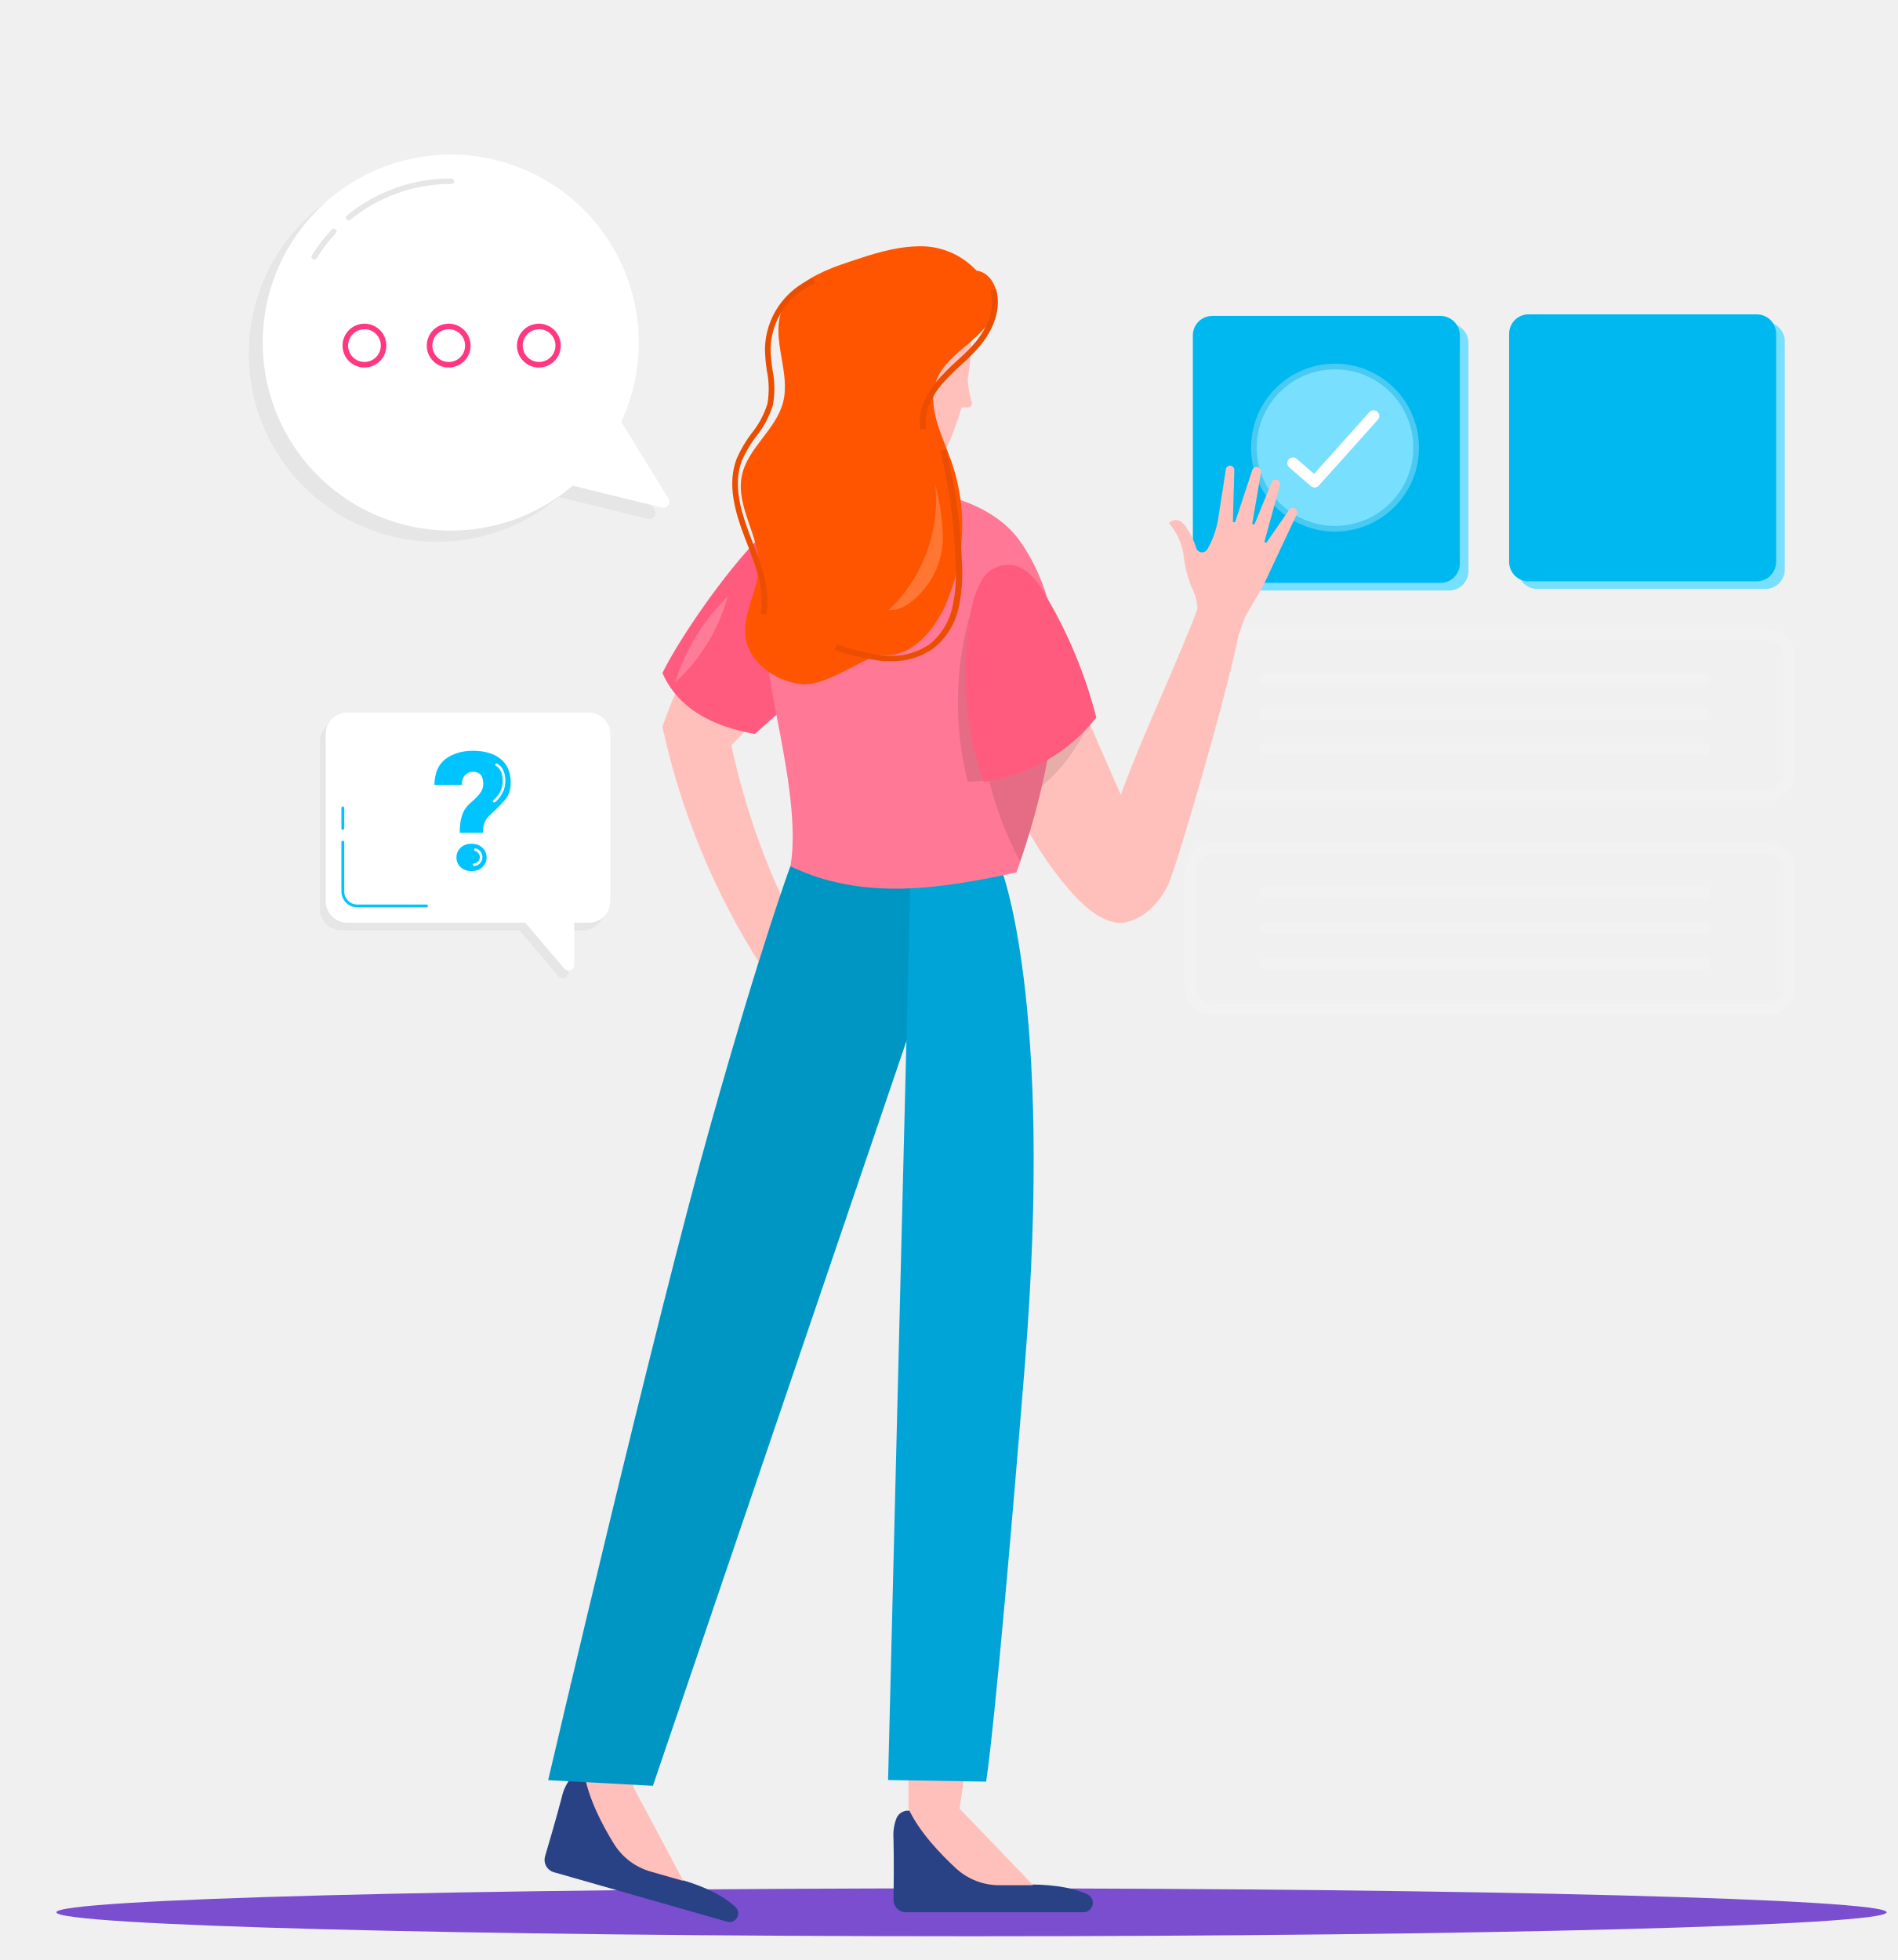
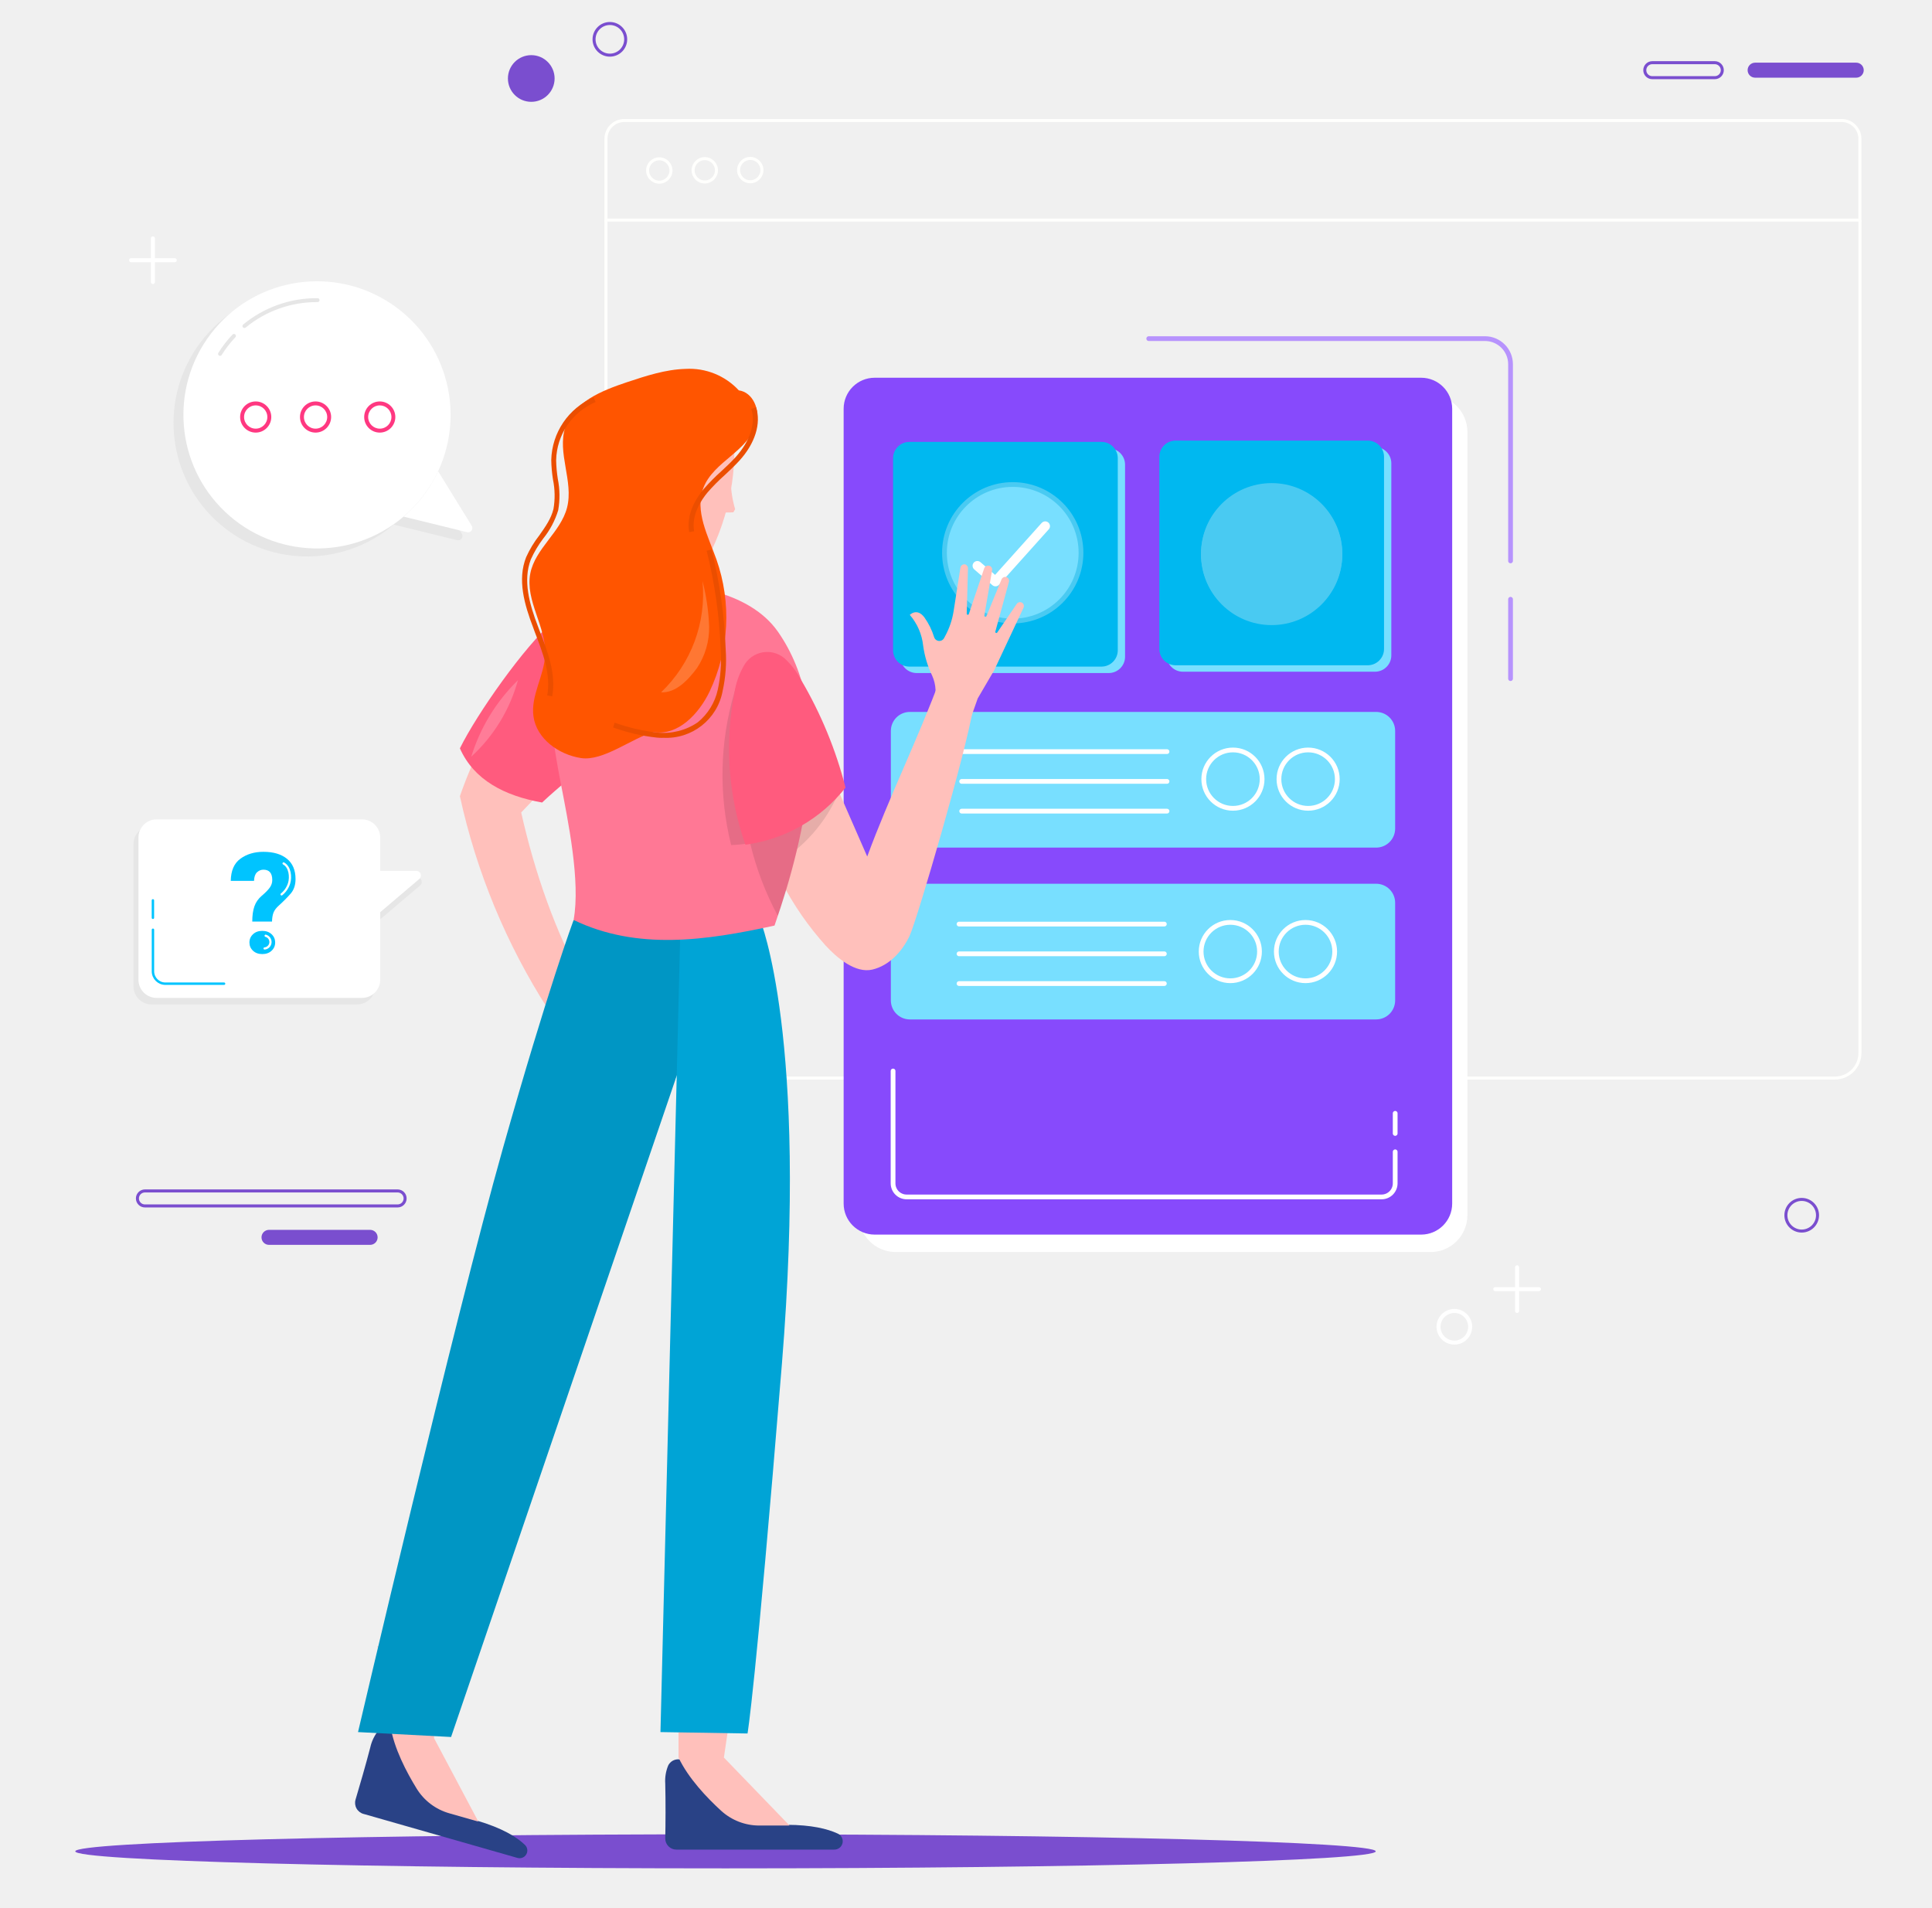
- <svg xmlns="http://www.w3.org/2000/svg" viewBox="0 0 335 346">
+ <svg xmlns="http://www.w3.org/2000/svg" viewBox="0 0 480 474">
  <defs>
-     <style>.cls-1{fill:#7a4ecf;}.cls-10,.cls-2,.cls-7{fill:#fff;}.cls-2,.cls-26{stroke:#49caf2;}.cls-11,.cls-2,.cls-26{stroke-miterlimit:10;}.cls-11,.cls-22,.cls-25,.cls-27,.cls-3,.cls-8{fill:none;}.cls-11,.cls-3{stroke:#f2f2f2;}.cls-22,.cls-25,.cls-27,.cls-3,.cls-8{stroke-linecap:round;stroke-linejoin:round;}.cls-11,.cls-27,.cls-3{stroke-width:2px;}.cls-26,.cls-4{fill:#78dfff;}.cls-5{fill:#00b8f0;}.cls-6{fill:#e6e6e6;}.cls-8{stroke:#00c4ff;stroke-width:0.5px;}.cls-9{fill:#e9b089;}.cls-10,.cls-28,.cls-30{opacity:0.2;}.cls-12{opacity:0.1;}.cls-13,.cls-30{fill:#ffc0bb;}.cls-14{fill:#294286;}.cls-15{fill:#0096c4;}.cls-16{fill:#00a4d6;}.cls-17{fill:#e8be79;}.cls-18{fill:#ff5b7e;}.cls-19{fill:#ff7895;}.cls-20{fill:#f50;}.cls-21{fill:#eb4e00;}.cls-22{stroke:#e6e6e6;stroke-width:0.98px;}.cls-23{fill:#ff3881;}.cls-24{font-size:29.24px;fill:#00c4ff;font-family:Roboto-Black, Roboto;font-weight:800;}.cls-25{stroke:#fffffd;stroke-width:0.46px;}.cls-27{stroke:#fff;}.cls-29{opacity:0.3;}</style>
+     <style>.cls-1,.cls-12,.cls-2,.cls-25,.cls-28,.cls-30,.cls-33,.cls-6,.cls-7,.cls-9{fill:none;}.cls-1,.cls-28{stroke:#fffffd;}.cls-1,.cls-2,.cls-29,.cls-31,.cls-32,.cls-9{stroke-miterlimit:10;}.cls-1,.cls-2{stroke-width:0.75px;}.cls-2{stroke:#7a4ecf;}.cls-3{fill:#7a4ecf;}.cls-14,.cls-29,.cls-4{fill:#fff;}.cls-5{fill:#874afc;}.cls-30,.cls-33,.cls-6,.cls-9{stroke:#fff;}.cls-12,.cls-25,.cls-28,.cls-30,.cls-33,.cls-6,.cls-7{stroke-linecap:round;stroke-linejoin:round;}.cls-29,.cls-31,.cls-32,.cls-6,.cls-7,.cls-9{stroke-width:1.18px;}.cls-7{stroke:#b793fd;}.cls-31,.cls-8{fill:#78dfff;}.cls-10{fill:#00b8f0;}.cls-11{fill:#e6e6e6;}.cls-12{stroke:#00c4ff;stroke-width:0.6px;}.cls-13{fill:#e9b089;}.cls-14,.cls-34,.cls-36{opacity:0.2;}.cls-15{opacity:0.1;}.cls-16,.cls-36{fill:#ffc0bb;}.cls-17{fill:#294286;}.cls-18{fill:#0096c4;}.cls-19{fill:#00a4d6;}.cls-20{fill:#e8be79;}.cls-21{fill:#ff5b7e;}.cls-22{fill:#ff7895;}.cls-23{fill:#f50;}.cls-24{fill:#eb4e00;}.cls-25{stroke:#e6e6e6;stroke-width:0.98px;}.cls-26{fill:#ff3881;}.cls-27{font-size:34.97px;fill:#00c4ff;font-family:Roboto-Black, Roboto;font-weight:800;}.cls-28{stroke-width:0.55px;}.cls-29,.cls-31,.cls-32{stroke:#49caf2;}.cls-32{fill:#49caf2;}.cls-33{stroke-width:2.37px;}.cls-35{opacity:0.3;}</style>
  </defs>
-   <g id="Capa_4" data-name="Capa 4">
-     <ellipse class="cls-1" cx="171.5" cy="337.58" rx="161.55" ry="4.23" />
-   </g>
-   <g id="DESIGNED_BY_FREEPIK" data-name="DESIGNED BY FREEPIK">
-     <circle class="cls-2" cx="289.99" cy="79.22" r="14.32" />
-     <line class="cls-3" x1="223.36" y1="119.81" x2="300.93" y2="119.81" />
-     <line class="cls-3" x1="223.36" y1="126.05" x2="300.93" y2="126.05" />
-     <line class="cls-3" x1="223.36" y1="132.29" x2="300.93" y2="132.29" />
-     <line class="cls-3" x1="223.36" y1="157.6" x2="300.93" y2="157.6" />
-     <line class="cls-3" x1="223.36" y1="163.84" x2="300.93" y2="163.84" />
-     <line class="cls-3" x1="223.36" y1="170.08" x2="300.93" y2="170.08" />
-     <g id="OBJECTS">
-       <rect class="cls-4" x="212.11" y="57.12" width="47.13" height="47.13" rx="3.43" />
-       <rect class="cls-5" x="210.58" y="55.77" width="47.13" height="47.13" rx="3.43" />
-       <rect class="cls-6" x="56.48" y="127.16" width="50.22" height="37.08" rx="3.77" transform="translate(163.18 291.4) rotate(-180)" />
-       <path class="cls-6" d="M90.58,162.92l8.09,9.52a1,1,0,0,0,1.67-.61v-8.91" />
-       <path class="cls-6" d="M115.55,90a1.06,1.06,0,0,1-1.16,1.59L98.61,87.75a33.22,33.22,0,0,0,8.59-11.28Z" />
-       <path class="cls-6" d="M98.61,87.75a33.19,33.19,0,1,1,8.59-11.28A33.15,33.15,0,0,1,98.61,87.75Z" />
-       <rect class="cls-4" x="267.95" y="56.84" width="47.13" height="47.13" rx="3.43" />
-       <rect class="cls-5" x="266.42" y="55.49" width="47.13" height="47.13" rx="3.43" />
-       <rect class="cls-7" x="57.51" y="125.8" width="50.22" height="37.08" rx="3.77" transform="translate(165.24 288.68) rotate(-180)" />
-       <path class="cls-8" d="M75.3,159.93l-12.2,0a2.57,2.57,0,0,1-2.58-2.57v-8.7" />
-       <line class="cls-8" x1="60.52" y1="146.24" x2="60.52" y2="142.62" />
-       <path class="cls-9" d="M215.59,113.46a90.33,90.33,0,0,0-8.78,23.74C211.56,130.44,214.53,121.65,215.59,113.46Z" />
-       <path class="cls-10" d="M180.52,105.85a191.24,191.24,0,0,0,6.7,19.8C187.76,118.39,184.85,111.7,180.52,105.85Z" />
-       <path class="cls-7" d="M91.6,161.56l8.1,9.52a1,1,0,0,0,1.67-.61v-8.91" />
-       <rect class="cls-11" x="210.12" y="111.95" width="105.77" height="28.46" rx="3.99" />
-       <rect class="cls-11" x="210.12" y="149.74" width="105.77" height="28.46" rx="3.99" />
-       <path class="cls-12" d="M146,139.33a41.19,41.19,0,0,0,25.09,10.36c-3.07-.55-7.3.39-10.41.13a23.81,23.81,0,0,1-9-2.21C148.84,146.18,146.66,142.39,146,139.33Z" />
-       <path class="cls-13" d="M143.78,89.94a85.61,85.61,0,0,0-26.84,38.37,129.48,129.48,0,0,0,17.51,42.32c1.93-1.93,5.38-2.83,7.3-4.76a128.9,128.9,0,0,1-12.63-34.28A130.08,130.08,0,0,0,143.49,114C147.82,107.62,145.73,97.42,143.78,89.94Z" />
-       <path class="cls-13" d="M218.92,110.62c.53-3.37-3.16-5.22-6.54-5.7-4.3,11.73-10.22,23.66-14.52,35.38q-7.73-17.64-15.43-35.27a9.43,9.43,0,0,0-1.88-3.12c-.88-.85-3.34-.23-4.46.25A60.45,60.45,0,0,0,189.57,158c2.32,2.53,6,5.6,9.33,4.79s5.91-3.6,7.37-6.71S217.56,119.37,218.92,110.62Z" />
-       <path class="cls-12" d="M191.56,125.91a76.29,76.29,0,0,0-8.74,1.3c-2.11.41-4.32,1-5.86,2.47a6.26,6.26,0,0,0-1.25,1.74,60.52,60.52,0,0,0,3.54,10.6,30,30,0,0,0,13-14.58C192,126.93,191.79,126.42,191.56,125.91Z" />
-       <path class="cls-14" d="M104.06,314.05a2.26,2.26,0,0,0-3.4,0,8,8,0,0,0-1.49,3.23c-.88,3.38-2.17,7.79-2.94,10.39a2.28,2.28,0,0,0,1.56,2.84l.33.09h0l7.63,2.18,22.6,6.46a1.53,1.53,0,0,0,1.49-2.58c-1.63-1.56-4.52-3.36-9.63-4.84a2.3,2.3,0,0,1-1.09-.68Z" />
-       <path class="cls-13" d="M103.14,313l-2.57-15.8,11.31-1-.07,19.27,8.83,16.57-5.77-1.65a11.25,11.25,0,0,1-6.49-4.9C106.39,322.28,103.84,317.47,103.14,313Z" />
-       <path class="cls-15" d="M139.53,152.92s-5.07,13.57-14,45.33c-9.74,34.5-28.76,116-28.76,116l18.49,1,51-149.81-4.88-12.47Z" />
-       <line class="cls-15" x1="149.07" y1="214.86" x2="158.64" y2="187.54" />
-       <path class="cls-14" d="M161.49,320a2.2,2.2,0,0,0-3.19.88,8.05,8.05,0,0,0-.57,3.59c.09,3.52.06,8.16,0,10.87a2.2,2.2,0,0,0,2.21,2.23h31.32a1.66,1.66,0,0,0,.7-3.17c-2-.93-5.19-1.71-10.06-1.73a2.24,2.24,0,0,1-1.2-.35Z" />
-       <path class="cls-13" d="M160.38,319.29v-6.8l10.6-4.05-1.58,10.85,13,13.51h-6a11.26,11.26,0,0,1-7.58-2.93C166.05,327.32,162.28,323.39,160.38,319.29Z" />
-       <path class="cls-16" d="M176.59,152.92s9.57,23.17,4.32,88.2-6.83,73.39-6.83,73.39l-17.3-.28,4-161.31Z" />
-       <path class="cls-13" d="M170.93,52.37A46.44,46.44,0,0,1,167,79.28c-5.63.09-12.21-1.3-16.33-5.13A17.81,17.81,0,0,1,145,58.94,14.88,14.88,0,0,1,155.37,46.8C160.79,45.31,170.06,46.81,170.93,52.37Z" />
-       <path class="cls-17" d="M151.44,73.45a209.81,209.81,0,0,1-3.12,20.88c4.76,1.35,10.4.35,15-1.44.15-6.22.07-12.48.22-18.7C160,72.52,155.4,73.31,151.44,73.45Z" />
-       <path class="cls-18" d="M135.59,93.5c-5.8,5-15.28,18.45-18.65,25.31,2.78,6.29,8.85,9.43,16.33,10.76,3.24-3,7-6,10.26-9C150.57,113.92,141.75,100.93,135.59,93.5Z" />
-       <path class="cls-19" d="M151.25,86.6c-7.75.94-13.56,8.13-15.36,15.73s-.42,15.54,1.05,23.2,4,19.72,2.59,27.39C152.14,159,165.77,157,179.44,154a132.55,132.55,0,0,0,7-29.68c1-10-.58-20.5-6.31-28.7S161.18,85.39,151.25,86.6Z" />
-       <path class="cls-12" d="M182.4,102.36a5.31,5.31,0,0,0-8.73.43,15.35,15.35,0,0,0-2.21,4.93,57.69,57.69,0,0,0-.64,30.3,27.83,27.83,0,0,0,3.77-.38,60.53,60.53,0,0,0,5.5,14.44,128.8,128.8,0,0,0,6.34-27.73,50.47,50.47,0,0,0-1-16.58c-.2-.45-.39-.9-.6-1.35A15.18,15.18,0,0,0,182.4,102.36Z" />
-       <path class="cls-20" d="M155.41,115.57c4.86.81,9-3.61,11.14-8a34.55,34.55,0,0,0,1.37-26.22c-1.67-4.66-4.38-9.64-2.58-14.26,1-2.61,3.29-4.47,5.43-6.27s4.35-3.82,5.09-6.52-.71-6.18-3.49-6.54a13.39,13.39,0,0,0-10.58-4.27c-4,.12-7.87,1.39-11.67,2.66-5,1.65-10.56,3.91-12.21,8.87-1.71,5.12,1.68,10.81.33,16-1.26,4.86-6.31,8.11-7.29,13-1.08,5.43,3.17,10.65,3,16.18-.18,4.18-2.91,8.11-2.33,12.26.62,4.44,5,7.59,9.43,8.27S151.1,116.78,155.41,115.57Z" />
-       <path class="cls-13" d="M170.76,64.47a21.15,21.15,0,0,0,.86,6.8l-.35.62c-.86.07-1.75,0-2.61.09A12.33,12.33,0,0,1,170.76,64.47Z" />
-       <path class="cls-18" d="M173.65,138a30.37,30.37,0,0,0,19.89-11.34,82.06,82.06,0,0,0-8.88-21.44,15.28,15.28,0,0,0-2.81-3.81,5.32,5.32,0,0,0-8.65,1.25,14.88,14.88,0,0,0-1.74,5.11A57.71,57.71,0,0,0,173.65,138Z" />
-       <path class="cls-21" d="M162.49,75.85c-.67-3.66,1.53-6.94,2.9-8.58a38.23,38.23,0,0,1,3.47-3.5c1-.9,2-1.82,2.85-2.8,2.88-3.18,4-6.78,3.11-9.63l1-.31c1,3.19-.19,7.16-3.32,10.61-.92,1-1.93,2-2.91,2.86a39.09,39.09,0,0,0-3.39,3.42c-1.25,1.49-3.27,4.5-2.68,7.75Z" />
-       <path class="cls-21" d="M135.28,108.5l-1-.17c.75-4.23-.9-8.49-2.48-12.61l-.3-.76c-1.78-4.65-3.18-9.57-1.42-14.06a21.67,21.67,0,0,1,2.59-4.39,15.69,15.69,0,0,0,2.81-5.23,15.71,15.71,0,0,0-.1-5.83,28.11,28.11,0,0,1-.34-3.9,13.87,13.87,0,0,1,8.46-12.46l.38.93a12.83,12.83,0,0,0-7.84,11.54,26.53,26.53,0,0,0,.34,3.75,16.57,16.57,0,0,1,.07,6.2,16.57,16.57,0,0,1-3,5.58A20.58,20.58,0,0,0,131,81.26c-1.64,4.18-.28,8.88,1.43,13.34l.29.76C134.39,99.61,136.08,104,135.28,108.5Z" />
-       <path class="cls-21" d="M157.25,116.72c-.39,0-.79,0-1.19,0a37.31,37.31,0,0,1-8.68-2l.3-1a36.19,36.19,0,0,0,8.45,2,12,12,0,0,0,8-2,11.56,11.56,0,0,0,4-6.5,28,28,0,0,0,.57-7.93A94.51,94.51,0,0,0,166,79.58l1-.25a96,96,0,0,1,2.81,19.88,29,29,0,0,1-.6,8.21,12.59,12.59,0,0,1-4.37,7A12.45,12.45,0,0,1,157.25,116.72Z" />
-       <path class="cls-10" d="M128.47,105.31a36,36,0,0,0-9.27,15.16A32.15,32.15,0,0,0,128.47,105.31Z" />
-       <path class="cls-10" d="M156.91,107.68a27,27,0,0,0,8.22-22.12,42.62,42.62,0,0,1,1.32,9,14.36,14.36,0,0,1-2.42,8.26C162.32,105.21,159.82,107.86,156.91,107.68Z" />
-       <path class="cls-7" d="M118,88a1.06,1.06,0,0,1-1.16,1.59l-15.78-3.86a33.22,33.22,0,0,0,8.59-11.28Z" />
-       <path class="cls-7" d="M101.07,85.76a33.19,33.19,0,1,1,8.59-11.28A33.15,33.15,0,0,1,101.07,85.76Z" />
-       <path class="cls-22" d="M61.54,38.43A28.19,28.19,0,0,1,79.5,32h.17" />
-       <path class="cls-22" d="M55.48,45.32a28.11,28.11,0,0,1,3.45-4.46" />
-       <path class="cls-23" d="M95.17,64.88A3.87,3.87,0,1,1,99,61,3.87,3.87,0,0,1,95.17,64.88Zm0-6.76A2.89,2.89,0,1,0,98.06,61,2.89,2.89,0,0,0,95.17,58.12Z" />
-       <path class="cls-23" d="M79.21,64.88A3.87,3.87,0,1,1,83.08,61,3.87,3.87,0,0,1,79.21,64.88Zm0-6.76A2.89,2.89,0,1,0,82.11,61,2.89,2.89,0,0,0,79.21,58.12Z" />
-       <path class="cls-23" d="M64.34,64.88A3.87,3.87,0,1,1,68.21,61,3.88,3.88,0,0,1,64.34,64.88Zm0-6.76A2.89,2.89,0,1,0,67.23,61,2.89,2.89,0,0,0,64.34,58.12Z" />
-       <text class="cls-24" transform="translate(76.25 153.6)">?</text>
-       <path class="cls-25" d="M87.66,135c1.34.72,1.54,2.8,1.16,4.08a4.92,4.92,0,0,1-1.58,2.35" />
-       <path class="cls-25" d="M83.93,150a1.35,1.35,0,0,1-.22,2.65" />
+   <g id="Capa_6" data-name="Capa 6">
+     <path class="cls-1" d="M155.1,29.94H457.54a4.55,4.55,0,0,1,4.55,4.55V54.68a0,0,0,0,1,0,0H150.55a0,0,0,0,1,0,0V34.49A4.55,4.55,0,0,1,155.1,29.94Z" />
+     <circle class="cls-1" cx="163.8" cy="42.36" r="2.9" />
+     <circle class="cls-1" cx="175.1" cy="42.31" r="2.9" />
+     <circle class="cls-1" cx="186.4" cy="42.26" r="2.9" />
+     <path class="cls-1" d="M150.55,54.68V261.61a6.24,6.24,0,0,0,6.24,6.24H455.86a6.24,6.24,0,0,0,6.24-6.24V54.68" />
+     <rect class="cls-2" x="34.14" y="295.89" width="66.51" height="3.73" rx="1.87" />
+     <rect class="cls-3" x="434.19" y="15.57" width="28.85" height="3.73" rx="1.87" />
+     <rect class="cls-3" x="64.97" y="305.56" width="28.85" height="3.73" rx="1.87" />
+     <rect class="cls-2" x="408.64" y="15.57" width="19.26" height="3.73" rx="1.87" />
+     <circle class="cls-3" cx="131.99" cy="19.5" r="5.8" />
+     <rect class="cls-4" x="213.38" y="98.18" width="151.19" height="212.89" rx="9.14" />
+     <rect class="cls-5" x="209.6" y="93.85" width="151.19" height="212.89" rx="7.71" />
+     <path class="cls-6" d="M221.88,266.09V294a3.37,3.37,0,0,0,3.37,3.38h118a3.38,3.38,0,0,0,3.38-3.38v-7.83" />
+     <line class="cls-6" x1="346.63" y1="281.61" x2="346.63" y2="276.61" />
+     <path class="cls-7" d="M285.4,84.13h83.53a6.36,6.36,0,0,1,6.36,6.36v48.87" />
+     <line class="cls-7" x1="375.29" y1="148.89" x2="375.29" y2="168.61" />
+     <ellipse class="cls-3" cx="180.25" cy="459.97" rx="161.55" ry="4.23" />
+     <rect class="cls-8" x="221.33" y="176.88" width="125.29" height="33.71" rx="4.72" />
+     <line class="cls-6" x1="238.93" y1="186.74" x2="289.94" y2="186.74" />
+     <line class="cls-6" x1="238.93" y1="194.14" x2="289.94" y2="194.14" />
+     <line class="cls-6" x1="238.93" y1="201.53" x2="289.94" y2="201.53" />
+     <circle class="cls-9" cx="306.32" cy="193.58" r="7.25" />
+     <circle class="cls-9" cx="325" cy="193.58" r="7.25" />
+     <rect class="cls-8" x="221.33" y="219.57" width="125.29" height="33.71" rx="4.72" />
+     <line class="cls-6" x1="238.27" y1="229.59" x2="289.28" y2="229.59" />
+     <line class="cls-6" x1="238.27" y1="236.98" x2="289.28" y2="236.98" />
+     <line class="cls-6" x1="238.27" y1="244.37" x2="289.28" y2="244.37" />
+     <circle class="cls-9" cx="305.67" cy="236.42" r="7.25" />
+     <circle class="cls-9" cx="324.35" cy="236.42" r="7.25" />
+     <rect class="cls-8" x="223.69" y="111.39" width="55.83" height="55.83" rx="4.06" />
+     <rect class="cls-10" x="221.88" y="109.79" width="55.83" height="55.83" rx="4.06" />
+     <rect class="cls-11" x="33.17" y="205.21" width="60.06" height="44.35" rx="4.51" transform="translate(126.39 454.77) rotate(-180)" />
+     <path class="cls-11" d="M93,229.65,104.38,220a1.13,1.13,0,0,0-.74-2H93" />
+     <path class="cls-11" d="M114.74,132.62a1.06,1.06,0,0,1-1.16,1.59L97.8,130.35a33.22,33.22,0,0,0,8.59-11.28Z" />
+     <path class="cls-11" d="M97.8,130.35a33.19,33.19,0,1,1,8.59-11.28A33.15,33.15,0,0,1,97.8,130.35Z" />
+     <rect class="cls-8" x="289.84" y="111.06" width="55.83" height="55.83" rx="4.06" />
+     <rect class="cls-10" x="288.03" y="109.46" width="55.83" height="55.83" rx="4.06" />
+     <rect class="cls-4" x="34.39" y="203.58" width="60.06" height="44.35" rx="4.51" transform="translate(128.85 451.51) rotate(-180)" />
+     <path class="cls-12" d="M55.67,244.4l-14.59,0A3.08,3.08,0,0,1,38,241.36V231" />
+     <line class="cls-12" x1="37.99" y1="228.03" x2="37.99" y2="223.7" />
+     <path class="cls-13" d="M237.64,179.23a112.94,112.94,0,0,0-11,29.7C232.59,200.48,236.32,189.48,237.64,179.23Z" />
+     <path class="cls-14" d="M193.78,169.72a234.79,234.79,0,0,0,8.38,24.76C202.83,185.41,199.19,177,193.78,169.72Z" />
+     <path class="cls-4" d="M92.8,228.05l11.39-9.68a1.14,1.14,0,0,0-.73-2H92.8" />
+     <path class="cls-15" d="M150.6,211.6a51.51,51.51,0,0,0,31.38,13c-3.85-.69-9.14.49-13,.17A30.05,30.05,0,0,1,157.63,222C154.16,220.16,151.43,215.42,150.6,211.6Z" />
+     <path class="cls-16" d="M147.83,149.82a107.1,107.1,0,0,0-33.57,48,162,162,0,0,0,21.9,52.92c2.41-2.41,6.72-3.54,9.13-6-7.35-13.17-12.5-28.16-15.8-42.88a162.58,162.58,0,0,0,18-22C152.88,171.93,150.26,159.18,147.83,149.82Z" />
+     <path class="cls-16" d="M241.81,175.69c.66-4.22-4-6.53-8.19-7.13-5.38,14.67-12.78,29.58-18.16,44.25l-19.3-44.11a11.87,11.87,0,0,0-2.35-3.91c-1.1-1.06-4.17-.28-5.58.32a75.61,75.61,0,0,0,16.86,69.78c2.91,3.17,7.49,7,11.67,6s7.4-4.5,9.23-8.39S240.1,186.63,241.81,175.69Z" />
+     <path class="cls-15" d="M207.59,194.81a94.93,94.93,0,0,0-10.93,1.62c-2.64.52-5.41,1.22-7.34,3.1a8,8,0,0,0-1.56,2.18A77.58,77.58,0,0,0,192.18,215a37.68,37.68,0,0,0,16.25-18.24Z" />
+     <path class="cls-17" d="M98.15,430.11a2.83,2.83,0,0,0-4.26,0A10.14,10.14,0,0,0,92,434.13c-1.09,4.23-2.7,9.74-3.67,13a2.85,2.85,0,0,0,2,3.55l.41.11h0l9.54,2.73,28.27,8.08a1.92,1.92,0,0,0,1.86-3.24c-2-1.94-5.65-4.19-12-6.05a2.87,2.87,0,0,1-1.36-.85Z" />
+     <path class="cls-16" d="M97,428.8,93.78,409l14.15-1.24-.09,24.1,11,20.72-7.21-2.06a14,14,0,0,1-8.11-6.13C101.06,440.4,97.87,434.39,97,428.8Z" />
+     <path class="cls-18" d="M142.51,228.59s-6.34,17-17.56,56.69c-12.18,43.16-36,145.06-36,145.06l23.12,1.22L176,244.19l-6.12-15.6Z" />
+     <line class="cls-18" x1="154.44" y1="306.05" x2="166.41" y2="271.89" />
+     <path class="cls-17" d="M170,437.56a2.76,2.76,0,0,0-4,1.11,10,10,0,0,0-.72,4.49c.11,4.41.08,10.2,0,13.59a2.76,2.76,0,0,0,2.77,2.79h39.16a2.08,2.08,0,0,0,.88-4c-2.54-1.17-6.48-2.14-12.58-2.16A2.88,2.88,0,0,1,194,453Z" />
+     <path class="cls-16" d="M168.58,436.67v-8.5l13.27-5.08-2,13.58,16.31,16.89h-7.5a14.06,14.06,0,0,1-9.48-3.66C175.68,446.71,171,441.8,168.58,436.67Z" />
+     <path class="cls-19" d="M188.87,228.59s12,29,5.39,110.31-8.54,91.79-8.54,91.79l-21.63-.35,5-201.75Z" />
+     <path class="cls-16" d="M181.78,102.83a58.14,58.14,0,0,1-4.87,33.66c-7,.12-15.27-1.62-20.43-6.41a22.33,22.33,0,0,1-7.1-19c1-7,6.15-13.32,12.94-15.19S180.69,95.88,181.78,102.83Z" />
+     <path class="cls-20" d="M157.4,129.2a255.84,255.84,0,0,1-3.9,26.12c6,1.68,13,.43,18.78-1.81.19-7.78.08-15.61.27-23.39C168.06,128,162.35,129,157.4,129.2Z" />
+     <path class="cls-21" d="M137.58,154.28c-7.25,6.23-19.1,23.07-23.32,31.65,3.48,7.86,11.07,11.79,20.42,13.46,4.06-3.81,8.77-7.51,12.84-11.32C156.32,179.81,145.29,163.57,137.58,154.28Z" />
+     <path class="cls-22" d="M157.17,145.64c-9.69,1.18-17,10.18-19.21,19.68s-.53,19.43,1.31,29,5,24.65,3.24,34.25c15.78,7.6,32.81,5.14,49.92,1.39,4.1-11.82,7.51-24.67,8.73-37.12s-.71-25.64-7.89-35.9S169.59,144.13,157.17,145.64Z" />
+     <path class="cls-15" d="M196.13,165.36a6.62,6.62,0,0,0-10.91.54,18.55,18.55,0,0,0-2.77,6.16,72.1,72.1,0,0,0-.8,37.9,35.78,35.78,0,0,0,4.72-.48,75,75,0,0,0,6.87,18.06,160.31,160.31,0,0,0,7.92-34.68,63,63,0,0,0-1.23-20.73c-.25-.57-.49-1.14-.75-1.7A18.91,18.91,0,0,0,196.13,165.36Z" />
+     <path class="cls-23" d="M162.38,181.88c6.07,1,11.26-4.52,13.92-10.07A43.21,43.21,0,0,0,178,139c-2.08-5.83-5.48-12.06-3.23-17.83,1.27-3.27,4.12-5.6,6.8-7.85s5.43-4.78,6.36-8.16-.89-7.72-4.37-8.17a16.72,16.72,0,0,0-13.23-5.34c-5,.14-9.84,1.74-14.6,3.32-6.2,2.07-13.2,4.89-15.26,11.09-2.14,6.41,2.1,13.53.41,20.07-1.57,6.08-7.89,10.14-9.12,16.3-1.35,6.79,4,13.31,3.68,20.23-.21,5.23-3.63,10.15-2.9,15.34.77,5.55,6.25,9.48,11.79,10.34S157,183.39,162.38,181.88Z" />
+     <path class="cls-16" d="M181.56,118a26.83,26.83,0,0,0,1.08,8.5c-.13.26-.3.53-.43.78-1.08.09-2.19,0-3.26.11A15.5,15.5,0,0,1,181.56,118Z" />
+     <path class="cls-21" d="M185.19,209.87a38,38,0,0,0,24.88-14.19A103.23,103.23,0,0,0,199,168.87a19.42,19.42,0,0,0-3.51-4.76,6.64,6.64,0,0,0-10.82,1.55,18.68,18.68,0,0,0-2.18,6.4A72.08,72.08,0,0,0,185.19,209.87Z" />
+     <path class="cls-24" d="M171.23,132.2c-.84-4.57,1.91-8.68,3.62-10.72a50,50,0,0,1,4.34-4.39c1.21-1.12,2.45-2.28,3.56-3.5,3.61-4,5.07-8.48,3.9-12l1.19-.39c1.31,4-.24,9-4.16,13.27-1.15,1.26-2.41,2.44-3.64,3.58a48.71,48.71,0,0,0-4.23,4.27c-1.57,1.87-4.09,5.63-3.35,9.69Z" />
+     <path class="cls-24" d="M137.2,173l-1.24-.22c.95-5.29-1.11-10.61-3.1-15.77l-.36-1c-2.23-5.82-4-12-1.78-17.58A26.52,26.52,0,0,1,134,133c1.51-2.14,2.93-4.15,3.51-6.55a19.7,19.7,0,0,0-.12-7.29,34.29,34.29,0,0,1-.43-4.87A17.36,17.36,0,0,1,147.5,98.73l.47,1.16a16.07,16.07,0,0,0-9.8,14.44,33.91,33.91,0,0,0,.42,4.69,20.87,20.87,0,0,1,.09,7.76,20.9,20.9,0,0,1-3.7,7,26.41,26.41,0,0,0-3.1,5.22c-2,5.22-.35,11.1,1.79,16.68l.36.95C136.08,161.92,138.2,167.41,137.2,173Z" />
+     <path class="cls-24" d="M164.68,183.32c-.49,0-1,0-1.49-.06a46.65,46.65,0,0,1-10.86-2.52l.37-1.2A46.39,46.39,0,0,0,163.28,182a15,15,0,0,0,10.05-2.52,14.42,14.42,0,0,0,5-8.12,35.48,35.48,0,0,0,.72-9.92,119.48,119.48,0,0,0-3.48-24.6l1.21-.3a119.87,119.87,0,0,1,3.52,24.86,36.18,36.18,0,0,1-.76,10.26,14.23,14.23,0,0,1-14.86,11.64Z" />
+     <path class="cls-14" d="M128.68,169a45.17,45.17,0,0,0-11.6,19A40.08,40.08,0,0,0,128.68,169Z" />
+     <path class="cls-14" d="M164.25,172a33.74,33.74,0,0,0,10.28-27.66,52.79,52.79,0,0,1,1.65,11.29,18,18,0,0,1-3,10.33C171,168.92,167.88,172.23,164.25,172Z" />
+     <path class="cls-4" d="M117.2,130.63a1.06,1.06,0,0,1-1.16,1.59l-15.78-3.86a33.22,33.22,0,0,0,8.59-11.28Z" />
+     <path class="cls-4" d="M100.26,128.36a33.19,33.19,0,1,1,8.59-11.28A33.15,33.15,0,0,1,100.26,128.36Z" />
+     <path class="cls-25" d="M60.73,81a28.19,28.19,0,0,1,18-6.43h.17" />
+     <path class="cls-25" d="M54.67,87.92a27.66,27.66,0,0,1,3.45-4.46" />
+     <path class="cls-26" d="M94.35,107.48a3.87,3.87,0,1,1,3.87-3.87A3.87,3.87,0,0,1,94.35,107.48Zm0-6.76a2.89,2.89,0,1,0,2.9,2.89A2.89,2.89,0,0,0,94.35,100.72Z" />
+     <path class="cls-26" d="M78.4,107.48a3.87,3.87,0,1,1,3.87-3.87A3.88,3.88,0,0,1,78.4,107.48Zm0-6.76a2.89,2.89,0,1,0,2.89,2.89A2.89,2.89,0,0,0,78.4,100.72Z" />
+     <path class="cls-26" d="M63.53,107.48a3.87,3.87,0,1,1,3.87-3.87A3.88,3.88,0,0,1,63.53,107.48Zm0-6.76a2.89,2.89,0,1,0,2.89,2.89A2.89,2.89,0,0,0,63.53,100.72Z" />
+     <text class="cls-27" transform="translate(56.8 236.84)">?</text>
+     <path class="cls-28" d="M70.46,214.53c1.59.86,1.84,3.34,1.38,4.88a5.79,5.79,0,0,1-1.88,2.8" />
+     <path class="cls-28" d="M66,232.49a1.61,1.61,0,0,1-.26,3.16" />
+     <circle class="cls-29" cx="315.94" cy="137.58" r="16.96" />
+     <line class="cls-30" x1="371.5" y1="320.29" x2="382.34" y2="320.29" />
+     <line class="cls-30" x1="376.92" y1="314.86" x2="376.92" y2="325.71" />
+     <circle class="cls-30" cx="361.33" cy="329.64" r="3.93" />
+     <circle class="cls-2" cx="151.52" cy="9.77" r="3.93" />
+     <circle class="cls-2" cx="447.63" cy="301.93" r="3.93" />
+     <line class="cls-30" x1="32.57" y1="64.65" x2="43.42" y2="64.65" />
+     <line class="cls-30" x1="37.99" y1="59.23" x2="37.99" y2="70.07" />
+     <circle class="cls-31" cx="251.61" cy="137.34" r="16.96" />
+     <circle class="cls-32" cx="315.94" cy="137.76" r="16.96" />
+     <polyline class="cls-33" points="242.82 140.57 247.33 144.49 259.68 130.72" />
+     <path class="cls-16" d="M230.15,180.3l1.8-5.44a9.62,9.62,0,0,0-.36-7,25,25,0,0,1-2.23-7.42,14,14,0,0,0-3.31-7.67s1.77-1.86,3.63.65a17.11,17.11,0,0,1,2.4,4.88,1.32,1.32,0,0,0,.89.89h0a1.35,1.35,0,0,0,1.58-.64l.27-.51a19.25,19.25,0,0,0,2.11-6.25L238.62,141a1,1,0,0,1,1.1-.79h0a1,1,0,0,1,.77,1l-.31,11.23a.27.27,0,0,0,.53.1l3.82-11.36a1,1,0,0,1,1.09-.64h.09a1,1,0,0,1,.78,1.11l-1.94,11.29a.28.28,0,0,0,.53.15l3.76-9.17a1,1,0,0,1,1.36-.48h0a1,1,0,0,1,.47,1.1l-3.37,12.34a.27.27,0,0,0,.49.23l4.84-7.1a1,1,0,0,1,1.38-.22h0a1,1,0,0,1,.29,1.18L247,166.53l-4.09,7-3.61,10.24Z" />
+     <g class="cls-34">
+       <path class="cls-16" d="M248.63,159.92a1.46,1.46,0,0,0-1.11-.78" />
+       <path class="cls-16" d="M248.63,159.92a.81.81,0,0,0-1.11-.78,5.05,5.05,0,0,0,.54.42A5.22,5.22,0,0,0,248.63,159.92Z" />
+       <path class="cls-16" d="M246.12,156.41a.81.81,0,0,0-.37-.73.79.79,0,0,0-.81-.09c.23.18.4.29.58.42S245.87,156.26,246.12,156.41Z" />
+       <path class="cls-16" d="M243.25,154.32a1,1,0,0,0-.64-.68,1,1,0,0,0-.94.11l.8.27C242.72,154.1,243,154.2,243.25,154.32Z" />
+       <path class="cls-16" d="M239.3,153.35a.76.76,0,0,0-1.26-.26,4.6,4.6,0,0,0,.62.17A4.47,4.47,0,0,0,239.3,153.35Z" />
    </g>
-   </g>
-   <g id="Capa_5" data-name="Capa 5">
-     <circle class="cls-26" cx="235.68" cy="79.02" r="14.32" />
-     <polyline class="cls-27" points="228.26 81.75 232.07 85.06 242.49 73.43" />
-   </g>
-   <g id="Capa_6" data-name="Capa 6">
-     <path class="cls-13" d="M209.6,114.31,211,110a7.66,7.66,0,0,0-.29-5.57A20.15,20.15,0,0,1,209,98.46a11.14,11.14,0,0,0-2.65-6.13s1.42-1.49,2.91.52a13.67,13.67,0,0,1,1.92,3.9,1.05,1.05,0,0,0,.71.71h0a1.07,1.07,0,0,0,1.26-.51l.22-.41a15.67,15.67,0,0,0,1.69-5l1.35-8.7a.74.74,0,0,1,.87-.62h0a.74.74,0,0,1,.62.76l-.25,9a.22.22,0,0,0,.43.08l3-9.09a.77.77,0,0,1,.87-.51H222a.77.77,0,0,1,.62.89l-1.54,9a.22.22,0,0,0,.42.12l3-7.33a.77.77,0,0,1,1.08-.38h0a.78.78,0,0,1,.37.88l-2.7,9.87a.22.22,0,0,0,.4.18L227.58,90a.77.77,0,0,1,1.1-.19h0a.77.77,0,0,1,.23,1l-5.86,12.49-3.27,5.64-2.88,8.18Z" />
-     <g class="cls-28">
-       <path class="cls-13" d="M224.38,98a1.19,1.19,0,0,0-.89-.62" />
-       <path class="cls-13" d="M224.38,98a.61.61,0,0,0-.27-.55.6.6,0,0,0-.62-.07c.17.15.3.24.43.34A4.24,4.24,0,0,0,224.38,98Z" />
-       <path class="cls-13" d="M222.37,95.21a.65.65,0,0,0-.29-.59.66.66,0,0,0-.65-.07l.46.34Z" />
-       <path class="cls-13" d="M220.08,93.54a.78.78,0,0,0-.52-.55.76.76,0,0,0-.74.09l.63.21Z" />
-       <path class="cls-13" d="M216.92,92.76a.58.58,0,0,0-.45-.39.6.6,0,0,0-.56.18,2.79,2.79,0,0,0,.5.14A4.51,4.51,0,0,0,216.92,92.76Z" />
+     <g class="cls-35">
+       <path class="cls-16" d="M253,150.17a.51.51,0,0,1,.37-.23.53.53,0,0,1,.42.1.55.55,0,0,1,.18.68l-.32.69a5.78,5.78,0,0,0-1.07-.63Z" />
+       <path class="cls-16" d="M240.09,141.12v.34a6.86,6.86,0,0,0-1.1-.2l0-.24a.53.53,0,0,1,.22-.36.58.58,0,0,1,.41-.09A.55.55,0,0,1,240.09,141.12Z" />
+       <path class="cls-16" d="M249.22,144a.56.56,0,0,1,.79-.27.57.57,0,0,1,.27.63l-.08.27a4.54,4.54,0,0,0-1.1-.34Z" />
+       <path class="cls-16" d="M244.84,141.47l.08-.24a.56.56,0,0,1,.63-.37h.09a.57.57,0,0,1,.45.65l0,.2A5,5,0,0,0,244.84,141.47Z" />
    </g>
-     <g class="cls-29">
-       <path class="cls-13" d="M227.85,90.22a.44.44,0,0,1,.29-.19.45.45,0,0,1,.48.63l-.26.55a4,4,0,0,0-.85-.5Z" />
-       <path class="cls-13" d="M217.55,83v.27a6.64,6.64,0,0,0-.87-.16l0-.19a.38.38,0,0,1,.17-.28.42.42,0,0,1,.68.36Z" />
-       <path class="cls-13" d="M224.85,85.29a.44.44,0,0,1,.63-.23.44.44,0,0,1,.21.51l-.05.22a3.4,3.4,0,0,0-.89-.27Z" />
-       <path class="cls-13" d="M221.35,83.26l.06-.19a.45.45,0,0,1,.5-.3H222a.47.47,0,0,1,.36.52l0,.16A4.08,4.08,0,0,0,221.35,83.26Z" />
-     </g>
-     <path class="cls-30" d="M206.79,92a3.59,3.59,0,0,1,1.28,1.46,2.17,2.17,0,0,1-.44.74,10.28,10.28,0,0,0-1.31-1.87A2.07,2.07,0,0,1,206.79,92Z" />
+     <path class="cls-36" d="M226.63,152.39a4.49,4.49,0,0,1,1.6,1.84,2.43,2.43,0,0,1-.55.92,12.64,12.64,0,0,0-1.63-2.34A2.47,2.47,0,0,1,226.63,152.39Z" />
  </g>
</svg>
